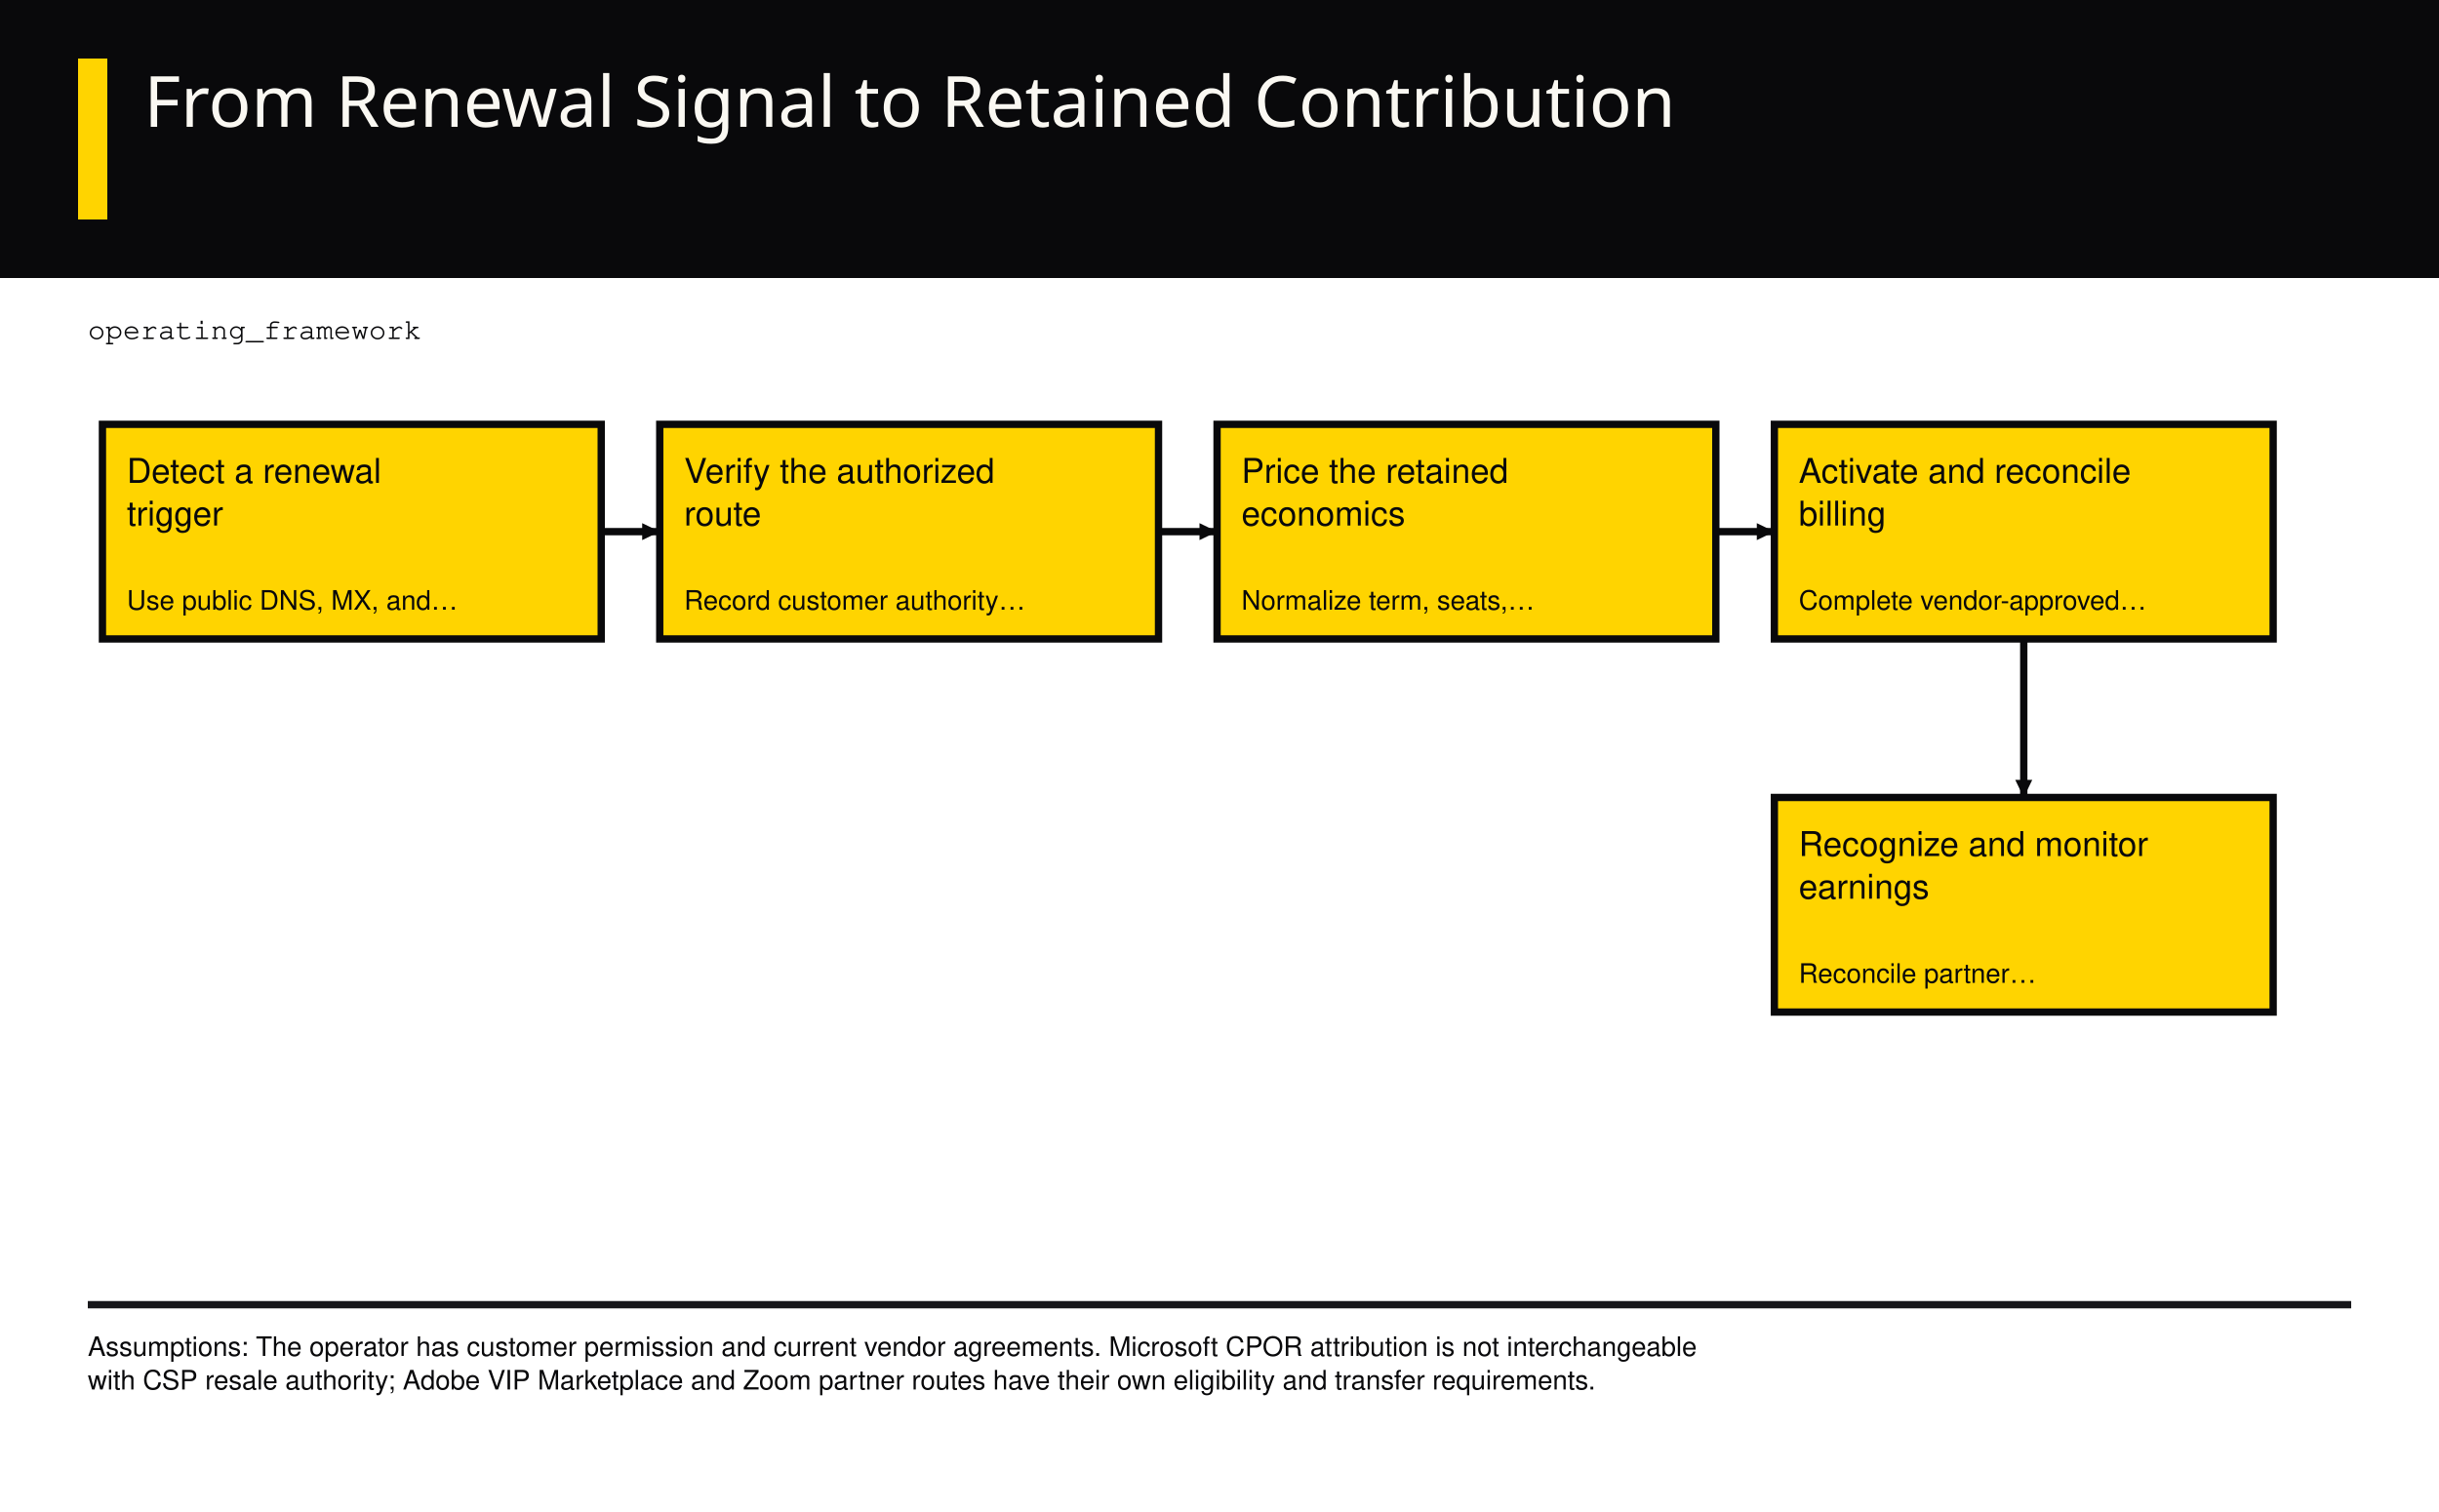
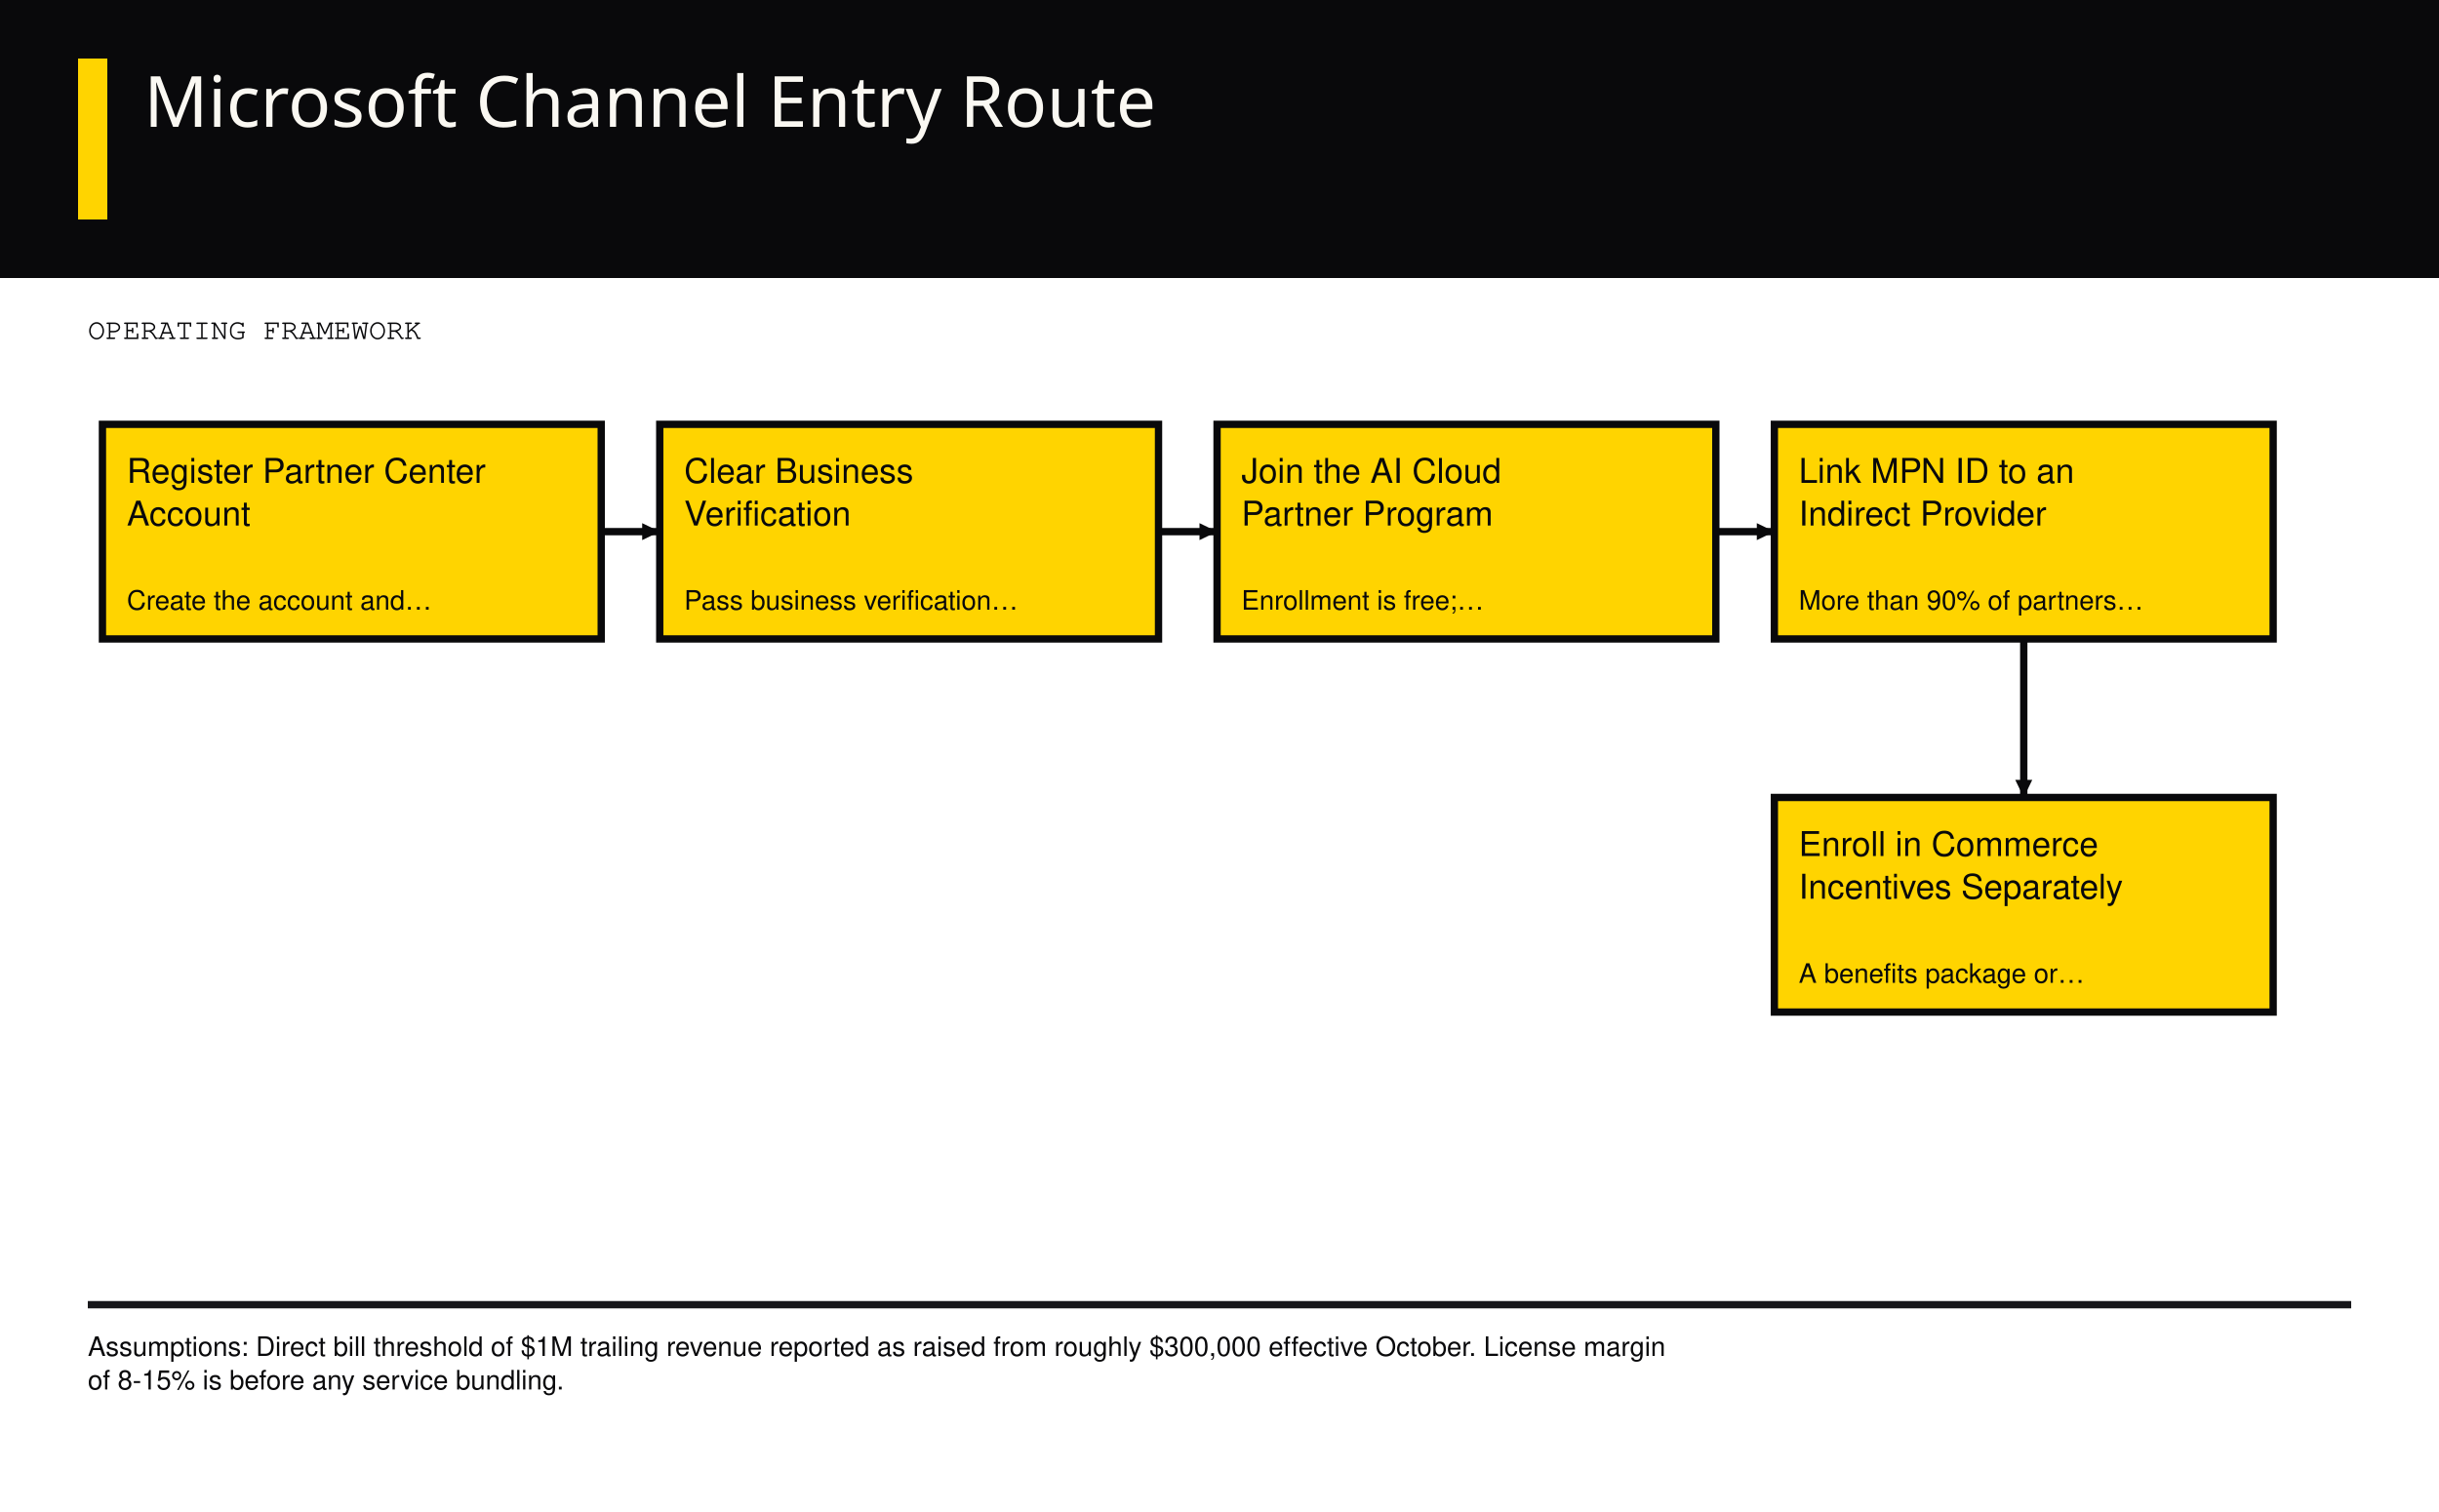
<svg xmlns="http://www.w3.org/2000/svg" viewBox="0 0 1000 620" role="img">
  <rect x="0" y="0" width="1000" height="620" fill="#FFFFFF" stroke="none" stroke-width="1" />
  <rect x="0" y="0" width="1000" height="114" fill="#09090B" stroke="none" stroke-width="1" />
  <rect x="32" y="24" width="12" height="66" fill="#FFD400" stroke="none" stroke-width="1" />
  <text x="59" y="52" font-family="'Arial Narrow', Impact, sans-serif" font-size="29" fill="#FAF8F2" text-anchor="start" style="font-variant-numeric:tabular-nums">
-     <tspan x="59" dy="0">From Renewal Signal to Retained Contribution</tspan>
+     <tspan x="59" dy="0">Microsoft Channel Entry Route</tspan>
  </text>
  <text x="36" y="139" font-family="Courier, monospace" font-size="12" fill="#09090B" text-anchor="start" style="font-variant-numeric:tabular-nums">
-     <tspan x="36" dy="0">operating_framework</tspan>
+     <tspan x="36" dy="0">OPERATING FRAMEWORK</tspan>
  </text>
  <line x1="246.5" y1="218.0" x2="270.5" y2="218.0" stroke="#09090B" stroke-width="3" />
  <polygon points="270.5,218.0 263.296,221.48 263.296,214.52" fill="#09090B" stroke="none" stroke-width="1" />
  <line x1="475.0" y1="218.0" x2="499.0" y2="218.0" stroke="#09090B" stroke-width="3" />
  <polygon points="499.0,218.0 491.796,221.48 491.796,214.52" fill="#09090B" stroke="none" stroke-width="1" />
  <line x1="703.5" y1="218.0" x2="727.5" y2="218.0" stroke="#09090B" stroke-width="3" />
  <polygon points="727.5,218.0 720.296,221.48 720.296,214.52" fill="#09090B" stroke="none" stroke-width="1" />
  <line x1="829.75" y1="262.0" x2="829.75" y2="327.0" stroke="#09090B" stroke-width="3" />
  <polygon points="829.75,327.0 826.27,319.796 833.23,319.796" fill="#09090B" stroke="none" stroke-width="1" />
  <rect x="42.0" y="174.0" width="204.5" height="88" fill="#FFD400" stroke="#09090B" stroke-width="3" />
  <text x="52.0" y="198.0" font-family="Helvetica, Arial, sans-serif" font-size="14" fill="#09090B" text-anchor="start" style="font-variant-numeric:tabular-nums">
-     <tspan x="52.0" dy="0">Detect a renewal</tspan>
-     <tspan x="52.0" dy="17.5">trigger</tspan>
+     <tspan x="52.0" dy="0">Register Partner Center</tspan>
+     <tspan x="52.0" dy="17.5">Account</tspan>
  </text>
  <text x="52.0" y="250.0" font-family="Helvetica, Arial, sans-serif" font-size="11" fill="#09090B" text-anchor="start" style="font-variant-numeric:tabular-nums">
-     <tspan x="52.0" dy="0">Use public DNS, MX, and…</tspan>
+     <tspan x="52.0" dy="0">Create the account and…</tspan>
  </text>
  <rect x="270.5" y="174.0" width="204.5" height="88" fill="#FFD400" stroke="#09090B" stroke-width="3" />
  <text x="280.5" y="198.0" font-family="Helvetica, Arial, sans-serif" font-size="14" fill="#09090B" text-anchor="start" style="font-variant-numeric:tabular-nums">
-     <tspan x="280.5" dy="0">Verify the authorized</tspan>
-     <tspan x="280.5" dy="17.5">route</tspan>
+     <tspan x="280.5" dy="0">Clear Business</tspan>
+     <tspan x="280.5" dy="17.5">Verification</tspan>
  </text>
  <text x="280.5" y="250.0" font-family="Helvetica, Arial, sans-serif" font-size="11" fill="#09090B" text-anchor="start" style="font-variant-numeric:tabular-nums">
-     <tspan x="280.5" dy="0">Record customer authority…</tspan>
+     <tspan x="280.5" dy="0">Pass business verification…</tspan>
  </text>
  <rect x="499.0" y="174.0" width="204.5" height="88" fill="#FFD400" stroke="#09090B" stroke-width="3" />
  <text x="509.0" y="198.0" font-family="Helvetica, Arial, sans-serif" font-size="14" fill="#09090B" text-anchor="start" style="font-variant-numeric:tabular-nums">
-     <tspan x="509.0" dy="0">Price the retained</tspan>
-     <tspan x="509.0" dy="17.5">economics</tspan>
+     <tspan x="509.0" dy="0">Join the AI Cloud</tspan>
+     <tspan x="509.0" dy="17.5">Partner Program</tspan>
  </text>
  <text x="509.0" y="250.0" font-family="Helvetica, Arial, sans-serif" font-size="11" fill="#09090B" text-anchor="start" style="font-variant-numeric:tabular-nums">
-     <tspan x="509.0" dy="0">Normalize term, seats,…</tspan>
+     <tspan x="509.0" dy="0">Enrollment is free;…</tspan>
  </text>
  <rect x="727.5" y="174.0" width="204.5" height="88" fill="#FFD400" stroke="#09090B" stroke-width="3" />
  <text x="737.5" y="198.0" font-family="Helvetica, Arial, sans-serif" font-size="14" fill="#09090B" text-anchor="start" style="font-variant-numeric:tabular-nums">
-     <tspan x="737.5" dy="0">Activate and reconcile</tspan>
-     <tspan x="737.5" dy="17.5">billing</tspan>
+     <tspan x="737.5" dy="0">Link MPN ID to an</tspan>
+     <tspan x="737.5" dy="17.5">Indirect Provider</tspan>
  </text>
  <text x="737.5" y="250.0" font-family="Helvetica, Arial, sans-serif" font-size="11" fill="#09090B" text-anchor="start" style="font-variant-numeric:tabular-nums">
-     <tspan x="737.5" dy="0">Complete vendor-approved…</tspan>
+     <tspan x="737.5" dy="0">More than 90% of partners…</tspan>
  </text>
  <rect x="727.5" y="327.0" width="204.5" height="88" fill="#FFD400" stroke="#09090B" stroke-width="3" />
  <text x="737.5" y="351.0" font-family="Helvetica, Arial, sans-serif" font-size="14" fill="#09090B" text-anchor="start" style="font-variant-numeric:tabular-nums">
-     <tspan x="737.5" dy="0">Recognize and monitor</tspan>
-     <tspan x="737.5" dy="17.5">earnings</tspan>
+     <tspan x="737.5" dy="0">Enroll in Commerce</tspan>
+     <tspan x="737.5" dy="17.5">Incentives Separately</tspan>
  </text>
  <text x="737.5" y="403.0" font-family="Helvetica, Arial, sans-serif" font-size="11" fill="#09090B" text-anchor="start" style="font-variant-numeric:tabular-nums">
-     <tspan x="737.5" dy="0">Reconcile partner…</tspan>
+     <tspan x="737.5" dy="0">A benefits package or…</tspan>
  </text>
  <line x1="36" y1="535" x2="964" y2="535" stroke="#18181B" stroke-width="3" />
  <text x="36" y="556" font-family="Helvetica, Arial, sans-serif" font-size="11" fill="#09090B" text-anchor="start" style="font-variant-numeric:tabular-nums">
-     <tspan x="36" dy="0">Assumptions: The operator has customer permission and current vendor agreements. Microsoft CPOR attribution is not interchangeable</tspan>
-     <tspan x="36" dy="13.75">with CSP resale authority; Adobe VIP Marketplace and Zoom partner routes have their own eligibility and transfer requirements.</tspan>
+     <tspan x="36" dy="0">Assumptions: Direct bill threshold of $1M trailing revenue reported as raised from roughly $300,000 effective October. License margin</tspan>
+     <tspan x="36" dy="13.75">of 8-15% is before any service bundling.</tspan>
  </text>
  <text x="36" y="592" font-family="Helvetica, Arial, sans-serif" font-size="10" fill="#09090B" text-anchor="start" style="font-variant-numeric:tabular-nums">
    <tspan x="36" dy="0" />
  </text>
</svg>
